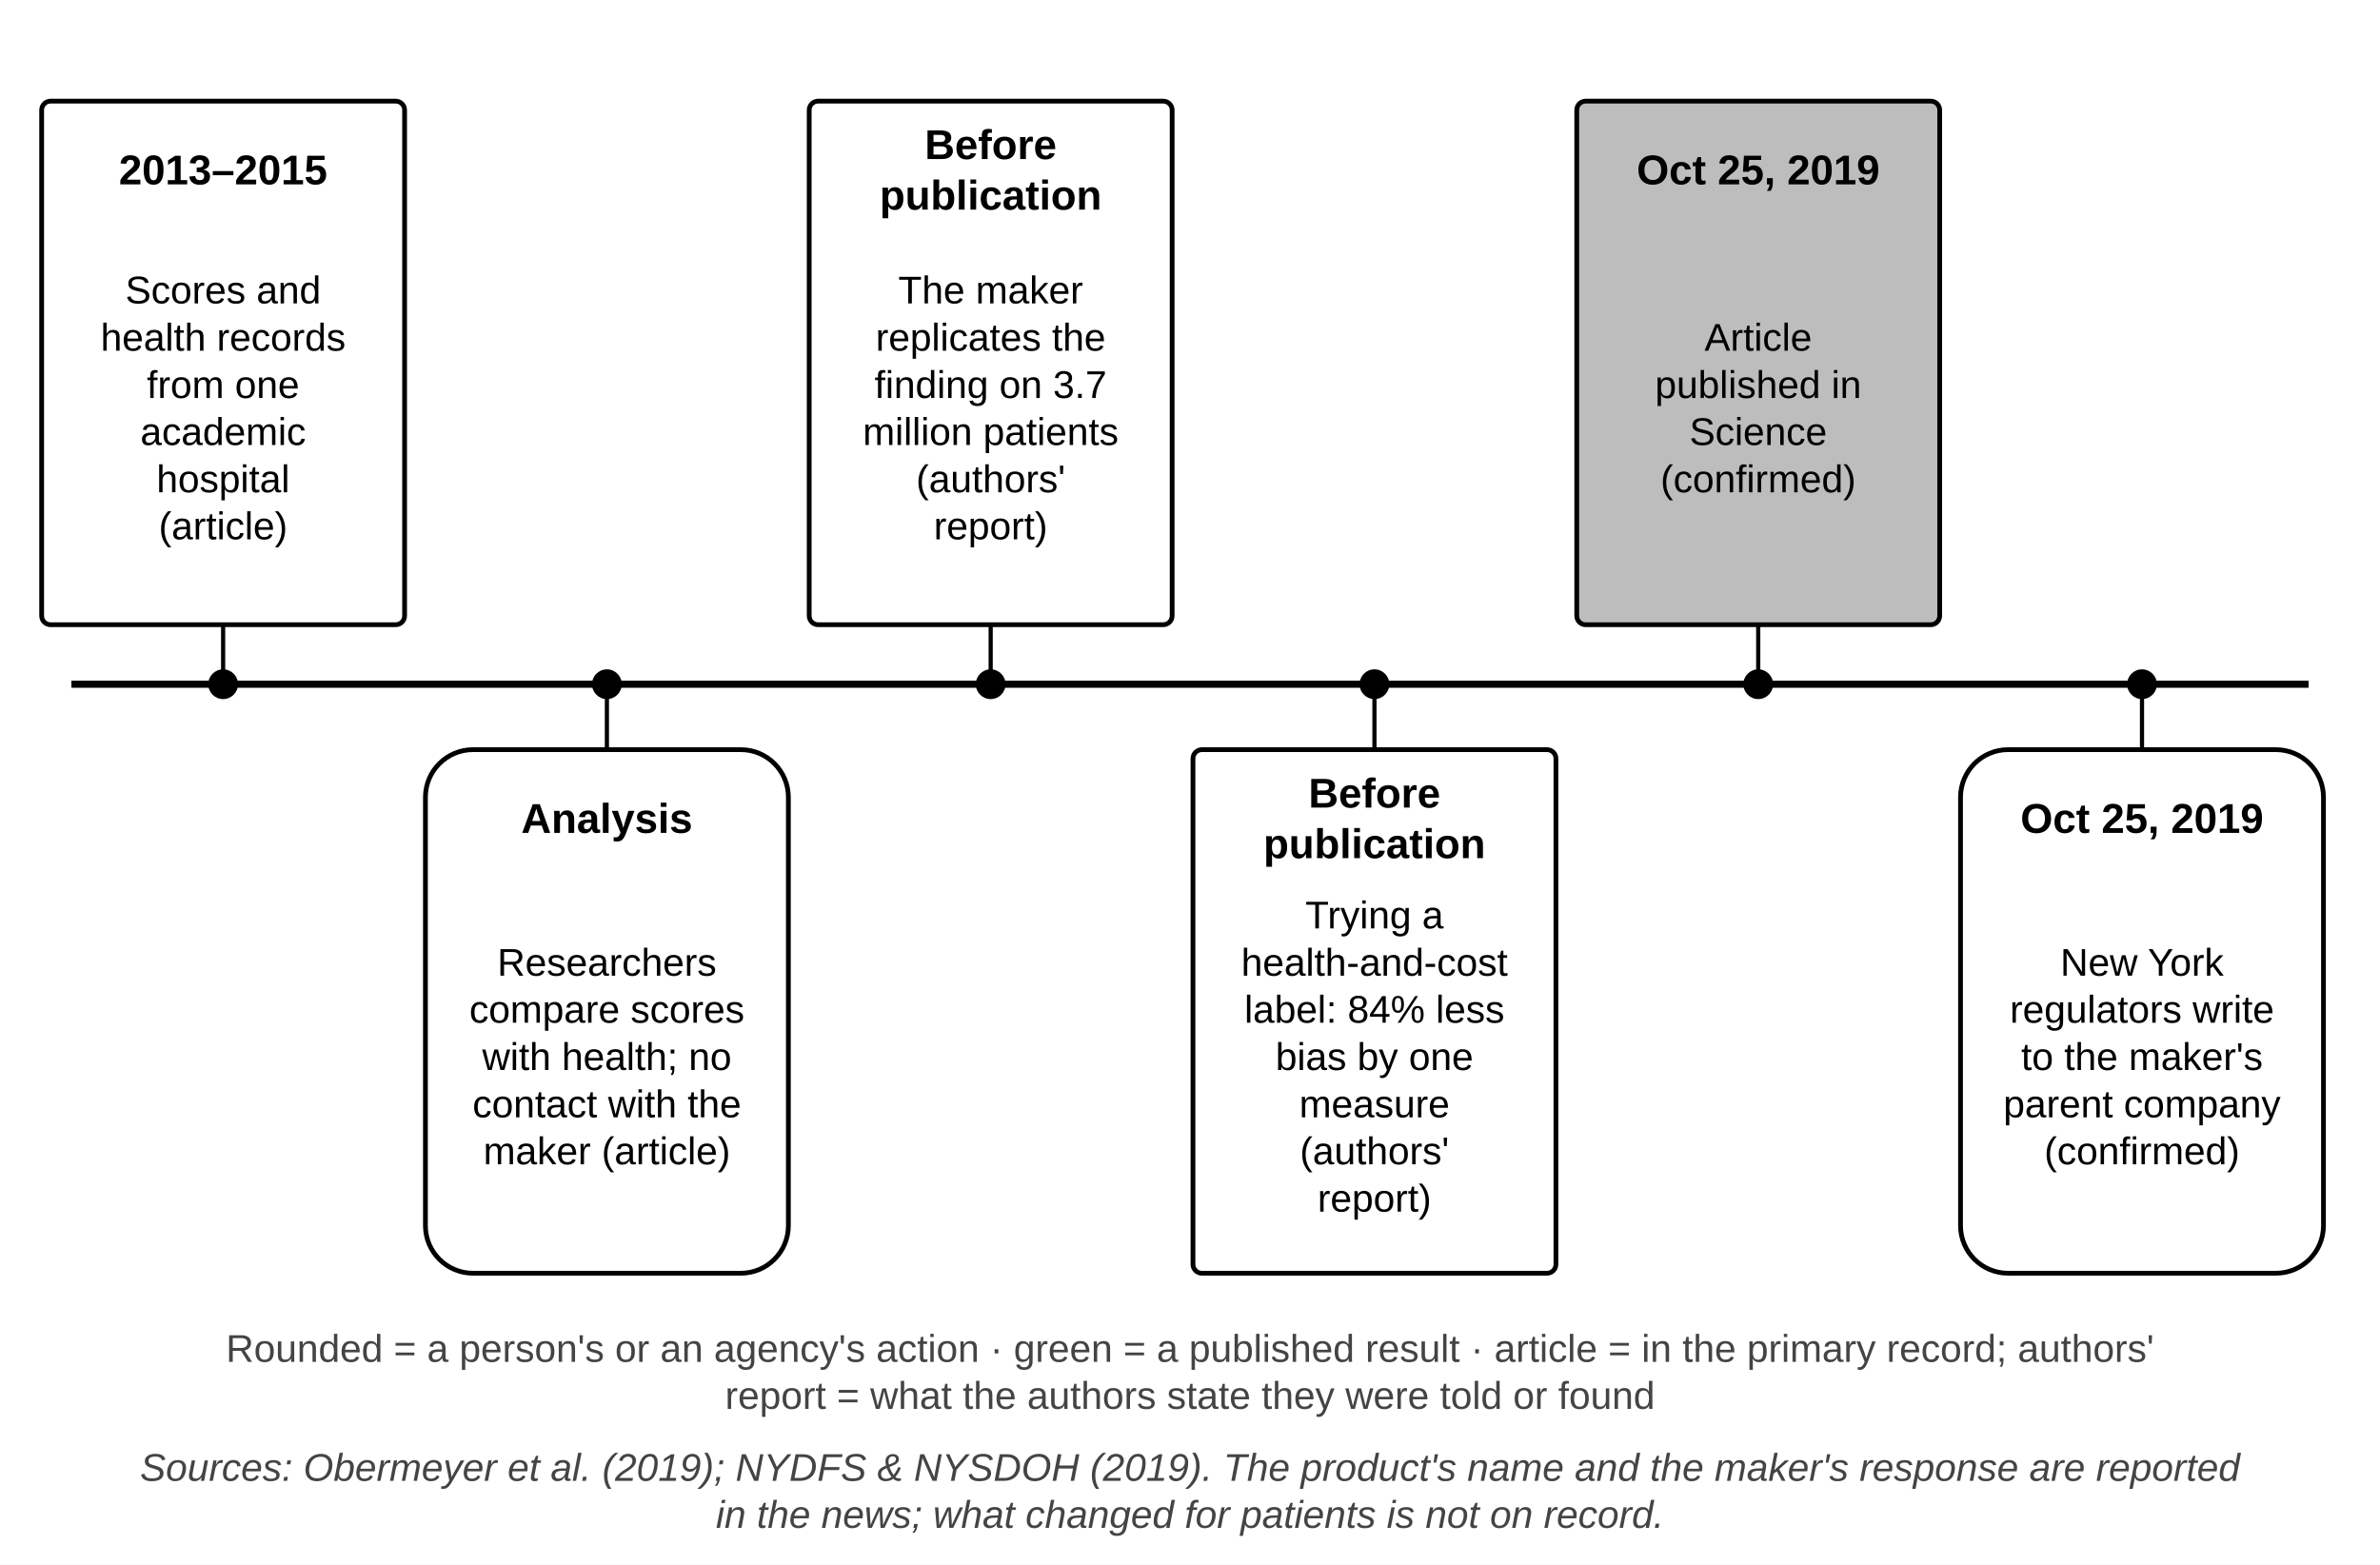
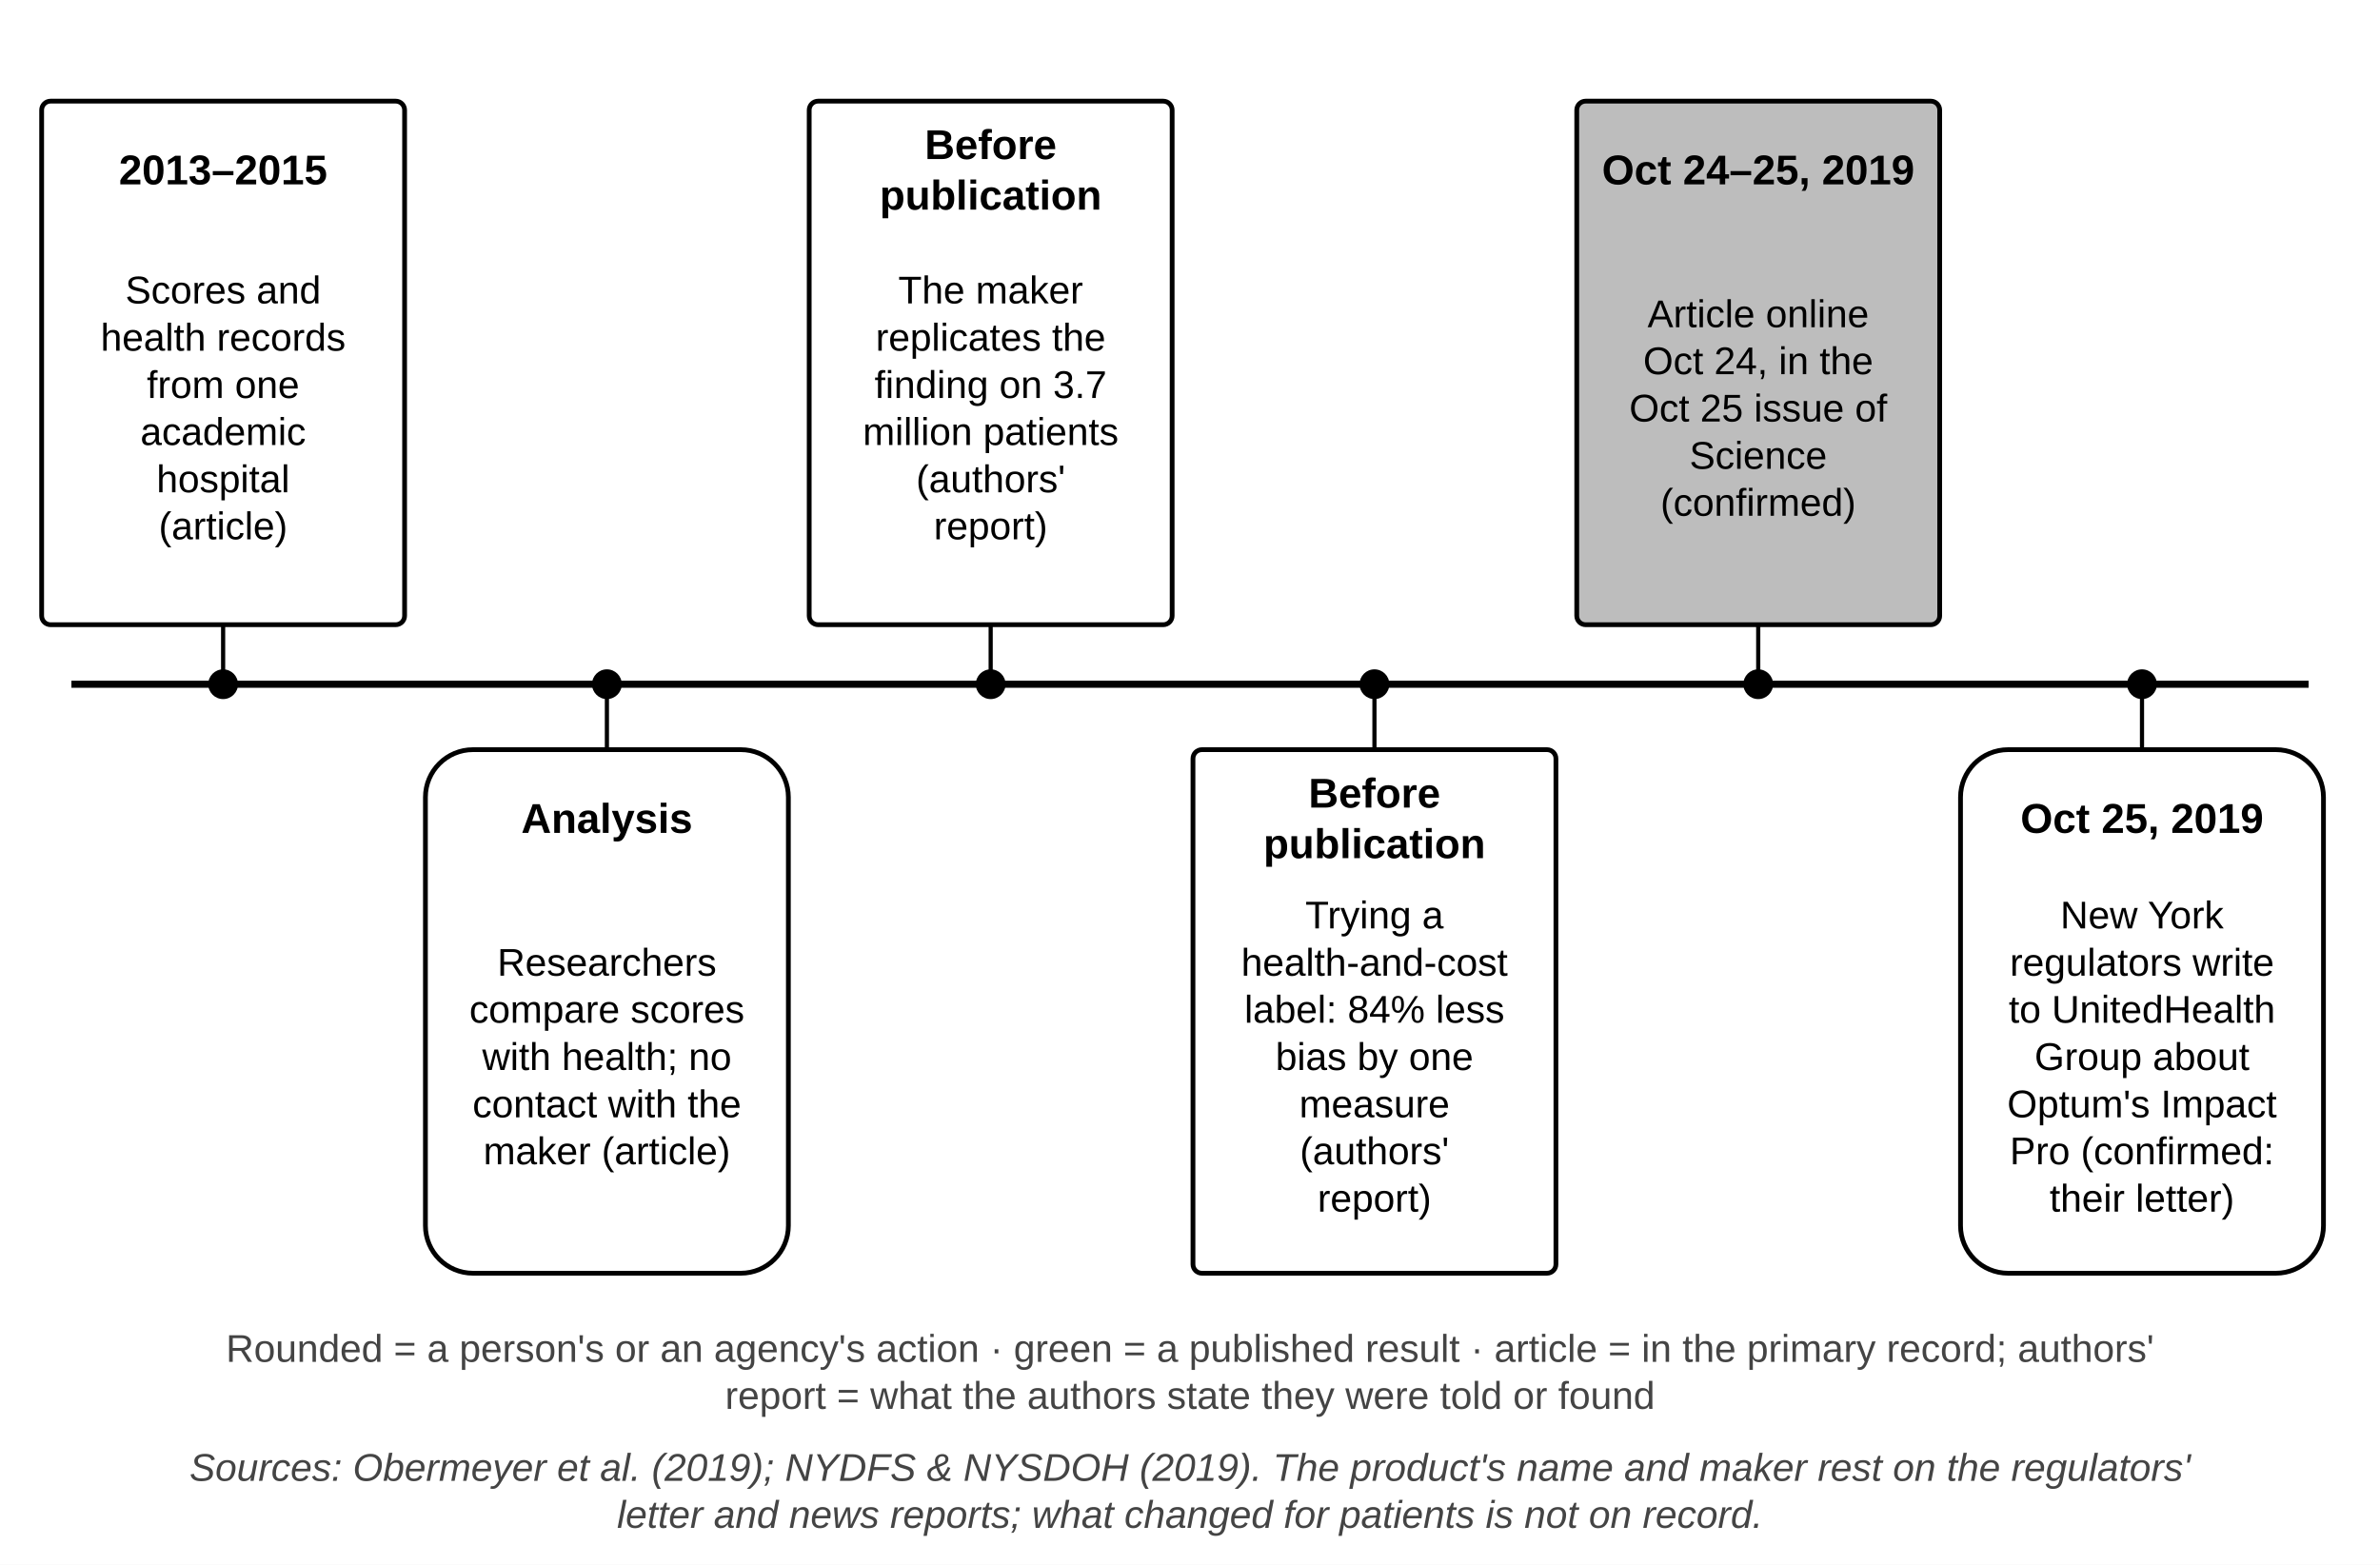
<svg xmlns="http://www.w3.org/2000/svg" viewBox="0 0 800 526" width="800" height="526" role="img" font-family="'Source Sans 3', 'Source Sans Pro', 'Helvetica Neue', Arial, sans-serif">
  <defs>
    <marker id="arrow-gray" viewBox="0 0 10 10" refX="9" refY="5" markerWidth="7" markerHeight="7" orient="auto-start-reverse">
      <path d="M0,0 L10,5 L0,10 z" fill="#000000" />
    </marker>
    <pattern id="hatch" patternUnits="userSpaceOnUse" width="8" height="8" patternTransform="rotate(45)">
      <rect width="8" height="8" fill="#FFFFFF" />
      <line x1="0" y1="0" x2="0" y2="8" stroke="#9A9A9A" stroke-width="1.3" />
    </pattern>
    <pattern id="dots" patternUnits="userSpaceOnUse" width="7" height="7">
      <rect width="7" height="7" fill="#FFFFFF" />
      <circle cx="3.5" cy="3.5" r="1.2" fill="#000" />
    </pattern>
  </defs>
  <rect width="800" height="526" fill="#FFFFFF" />
  <line x1="24" y1="230" x2="776" y2="230" stroke="#000000" stroke-width="2.4" />
  <rect x="14" y="34" width="122" height="176" rx="3" fill="#FFFFFF" stroke="#000000" stroke-width="1.6" />
  <text x="75.0" y="122.0" font-size="14" font-weight="600" text-anchor="middle" dominant-baseline="middle" fill="#000000" style="" />
  <text x="75.0" y="58.0" font-size="14" font-weight="700" text-anchor="middle" dominant-baseline="middle" fill="#000000" style="">2013–2015</text>
  <text x="75.0" y="98.3" font-size="13" font-weight="normal" text-anchor="middle" dominant-baseline="middle" fill="#000000" style="">Scores and</text>
  <text x="75.0" y="114.2" font-size="13" font-weight="normal" text-anchor="middle" dominant-baseline="middle" fill="#000000" style="">health records</text>
  <text x="75.0" y="130.1" font-size="13" font-weight="normal" text-anchor="middle" dominant-baseline="middle" fill="#000000" style="">from one</text>
  <text x="75.0" y="145.9" font-size="13" font-weight="normal" text-anchor="middle" dominant-baseline="middle" fill="#000000" style="">academic</text>
  <text x="75.0" y="161.8" font-size="13" font-weight="normal" text-anchor="middle" dominant-baseline="middle" fill="#000000" style="">hospital</text>
  <text x="75.0" y="177.6" font-size="13" font-weight="normal" text-anchor="middle" dominant-baseline="middle" fill="#000000" style="">(article)</text>
  <line x1="75" y1="210" x2="75" y2="230" stroke="#000000" stroke-width="1.4" />
  <circle cx="75" cy="230" r="5" fill="#000000" />
  <rect x="143" y="252" width="122" height="176" rx="16" fill="#FFFFFF" stroke="#000000" stroke-width="1.6" />
  <text x="204.0" y="340.0" font-size="14" font-weight="600" text-anchor="middle" dominant-baseline="middle" fill="#000000" style="" />
  <text x="204.0" y="276.0" font-size="14" font-weight="700" text-anchor="middle" dominant-baseline="middle" fill="#000000" style="">Analysis</text>
  <text x="204.0" y="324.3" font-size="13" font-weight="normal" text-anchor="middle" dominant-baseline="middle" fill="#000000" style="">Researchers</text>
  <text x="204.0" y="340.1" font-size="13" font-weight="normal" text-anchor="middle" dominant-baseline="middle" fill="#000000" style="">compare scores</text>
  <text x="204.0" y="356.0" font-size="13" font-weight="normal" text-anchor="middle" dominant-baseline="middle" fill="#000000" style="">with health; no</text>
  <text x="204.0" y="371.9" font-size="13" font-weight="normal" text-anchor="middle" dominant-baseline="middle" fill="#000000" style="">contact with the</text>
  <text x="204.0" y="387.7" font-size="13" font-weight="normal" text-anchor="middle" dominant-baseline="middle" fill="#000000" style="">maker (article)</text>
  <line x1="204" y1="252" x2="204" y2="230" stroke="#000000" stroke-width="1.4" />
  <circle cx="204" cy="230" r="5" fill="#000000" />
  <rect x="272" y="34" width="122" height="176" rx="3" fill="#FFFFFF" stroke="#000000" stroke-width="1.6" />
  <text x="333.0" y="122.0" font-size="14" font-weight="600" text-anchor="middle" dominant-baseline="middle" fill="#000000" style="" />
  <text x="333.0" y="49.5" font-size="14" font-weight="700" text-anchor="middle" dominant-baseline="middle" fill="#000000" style="">Before</text>
  <text x="333.0" y="66.5" font-size="14" font-weight="700" text-anchor="middle" dominant-baseline="middle" fill="#000000" style="">publication</text>
  <text x="333.0" y="98.3" font-size="13" font-weight="normal" text-anchor="middle" dominant-baseline="middle" fill="#000000" style="">The maker</text>
  <text x="333.0" y="114.2" font-size="13" font-weight="normal" text-anchor="middle" dominant-baseline="middle" fill="#000000" style="">replicates the</text>
  <text x="333.0" y="130.1" font-size="13" font-weight="normal" text-anchor="middle" dominant-baseline="middle" fill="#000000" style="">finding on 3.7</text>
  <text x="333.0" y="145.9" font-size="13" font-weight="normal" text-anchor="middle" dominant-baseline="middle" fill="#000000" style="">million patients</text>
  <text x="333.0" y="161.8" font-size="13" font-weight="normal" text-anchor="middle" dominant-baseline="middle" fill="#000000" style="">(authors'</text>
  <text x="333.0" y="177.6" font-size="13" font-weight="normal" text-anchor="middle" dominant-baseline="middle" fill="#000000" style="">report)</text>
  <line x1="333" y1="210" x2="333" y2="230" stroke="#000000" stroke-width="1.4" />
  <circle cx="333" cy="230" r="5" fill="#000000" />
  <rect x="401" y="252" width="122" height="176" rx="3" fill="#FFFFFF" stroke="#000000" stroke-width="1.6" />
  <text x="462.0" y="340.0" font-size="14" font-weight="600" text-anchor="middle" dominant-baseline="middle" fill="#000000" style="" />
  <text x="462.0" y="267.5" font-size="14" font-weight="700" text-anchor="middle" dominant-baseline="middle" fill="#000000" style="">Before</text>
  <text x="462.0" y="284.5" font-size="14" font-weight="700" text-anchor="middle" dominant-baseline="middle" fill="#000000" style="">publication</text>
  <text x="462.0" y="308.4" font-size="13" font-weight="normal" text-anchor="middle" dominant-baseline="middle" fill="#000000" style="">Trying a</text>
  <text x="462.0" y="324.3" font-size="13" font-weight="normal" text-anchor="middle" dominant-baseline="middle" fill="#000000" style="">health-and-cost</text>
  <text x="462.0" y="340.1" font-size="13" font-weight="normal" text-anchor="middle" dominant-baseline="middle" fill="#000000" style="">label: 84% less</text>
  <text x="462.0" y="356.0" font-size="13" font-weight="normal" text-anchor="middle" dominant-baseline="middle" fill="#000000" style="">bias by one</text>
  <text x="462.0" y="371.9" font-size="13" font-weight="normal" text-anchor="middle" dominant-baseline="middle" fill="#000000" style="">measure</text>
  <text x="462.0" y="387.7" font-size="13" font-weight="normal" text-anchor="middle" dominant-baseline="middle" fill="#000000" style="">(authors'</text>
  <text x="462.0" y="403.6" font-size="13" font-weight="normal" text-anchor="middle" dominant-baseline="middle" fill="#000000" style="">report)</text>
  <line x1="462" y1="252" x2="462" y2="230" stroke="#000000" stroke-width="1.4" />
  <circle cx="462" cy="230" r="5" fill="#000000" />
  <rect x="530" y="34" width="122" height="176" rx="3" fill="#BDBDBD" stroke="#000000" stroke-width="1.6" />
  <text x="591.0" y="122.0" font-size="14" font-weight="600" text-anchor="middle" dominant-baseline="middle" fill="#000000" style="" />
-   <text x="591.0" y="58.0" font-size="14" font-weight="700" text-anchor="middle" dominant-baseline="middle" fill="#000000" style="">Oct 25, 2019</text>
-   <text x="591.0" y="114.2" font-size="13" font-weight="normal" text-anchor="middle" dominant-baseline="middle" fill="#000000" style="">Article</text>
-   <text x="591.0" y="130.1" font-size="13" font-weight="normal" text-anchor="middle" dominant-baseline="middle" fill="#000000" style="">published in</text>
-   <text x="591.0" y="145.9" font-size="13" font-weight="normal" text-anchor="middle" dominant-baseline="middle" fill="#000000" style="">Science</text>
-   <text x="591.0" y="161.8" font-size="13" font-weight="normal" text-anchor="middle" dominant-baseline="middle" fill="#000000" style="">(confirmed)</text>
+   <text x="591.0" y="58.0" font-size="14" font-weight="700" text-anchor="middle" dominant-baseline="middle" fill="#000000" style="">Oct 24–25, 2019</text>
+   <text x="591.0" y="106.3" font-size="13" font-weight="normal" text-anchor="middle" dominant-baseline="middle" fill="#000000" style="">Article online</text>
+   <text x="591.0" y="122.1" font-size="13" font-weight="normal" text-anchor="middle" dominant-baseline="middle" fill="#000000" style="">Oct 24, in the</text>
+   <text x="591.0" y="138.0" font-size="13" font-weight="normal" text-anchor="middle" dominant-baseline="middle" fill="#000000" style="">Oct 25 issue of</text>
+   <text x="591.0" y="153.9" font-size="13" font-weight="normal" text-anchor="middle" dominant-baseline="middle" fill="#000000" style="">Science</text>
+   <text x="591.0" y="169.7" font-size="13" font-weight="normal" text-anchor="middle" dominant-baseline="middle" fill="#000000" style="">(confirmed)</text>
  <line x1="591" y1="210" x2="591" y2="230" stroke="#000000" stroke-width="1.4" />
  <circle cx="591" cy="230" r="5" fill="#000000" />
  <rect x="659" y="252" width="122" height="176" rx="16" fill="#FFFFFF" stroke="#000000" stroke-width="1.6" />
  <text x="720.0" y="340.0" font-size="14" font-weight="600" text-anchor="middle" dominant-baseline="middle" fill="#000000" style="" />
  <text x="720.0" y="276.0" font-size="14" font-weight="700" text-anchor="middle" dominant-baseline="middle" fill="#000000" style="">Oct 25, 2019</text>
-   <text x="720.0" y="324.3" font-size="13" font-weight="normal" text-anchor="middle" dominant-baseline="middle" fill="#000000" style="">New York</text>
-   <text x="720.0" y="340.1" font-size="13" font-weight="normal" text-anchor="middle" dominant-baseline="middle" fill="#000000" style="">regulators write</text>
-   <text x="720.0" y="356.0" font-size="13" font-weight="normal" text-anchor="middle" dominant-baseline="middle" fill="#000000" style="">to the maker's</text>
-   <text x="720.0" y="371.9" font-size="13" font-weight="normal" text-anchor="middle" dominant-baseline="middle" fill="#000000" style="">parent company</text>
-   <text x="720.0" y="387.7" font-size="13" font-weight="normal" text-anchor="middle" dominant-baseline="middle" fill="#000000" style="">(confirmed)</text>
+   <text x="720.0" y="308.4" font-size="13" font-weight="normal" text-anchor="middle" dominant-baseline="middle" fill="#000000" style="">New York</text>
+   <text x="720.0" y="324.3" font-size="13" font-weight="normal" text-anchor="middle" dominant-baseline="middle" fill="#000000" style="">regulators write</text>
+   <text x="720.0" y="340.1" font-size="13" font-weight="normal" text-anchor="middle" dominant-baseline="middle" fill="#000000" style="">to UnitedHealth</text>
+   <text x="720.0" y="356.0" font-size="13" font-weight="normal" text-anchor="middle" dominant-baseline="middle" fill="#000000" style="">Group about</text>
+   <text x="720.0" y="371.9" font-size="13" font-weight="normal" text-anchor="middle" dominant-baseline="middle" fill="#000000" style="">Optum's Impact</text>
+   <text x="720.0" y="387.7" font-size="13" font-weight="normal" text-anchor="middle" dominant-baseline="middle" fill="#000000" style="">Pro (confirmed:</text>
+   <text x="720.0" y="403.6" font-size="13" font-weight="normal" text-anchor="middle" dominant-baseline="middle" fill="#000000" style="">their letter)</text>
  <line x1="720" y1="252" x2="720" y2="230" stroke="#000000" stroke-width="1.4" />
  <circle cx="720" cy="230" r="5" fill="#000000" />
  <text x="400.0" y="454.1" font-size="13" font-weight="normal" text-anchor="middle" dominant-baseline="middle" fill="#444444" style="">Rounded = a person's or an agency's action · green = a published result · article = in the primary record; authors'</text>
  <text x="400.0" y="469.9" font-size="13" font-weight="normal" text-anchor="middle" dominant-baseline="middle" fill="#444444" style="">report = what the authors state they were told or found</text>
-   <text x="400.0" y="494.1" font-size="13" font-weight="normal" text-anchor="middle" dominant-baseline="middle" fill="#444444" style="font-style:italic;">Sources: Obermeyer et al. (2019); NYDFS &amp; NYSDOH (2019). The product's name and the maker's response are reported</text>
-   <text x="400.0" y="509.9" font-size="13" font-weight="normal" text-anchor="middle" dominant-baseline="middle" fill="#444444" style="font-style:italic;">in the news; what changed for patients is not on record.</text>
+   <text x="400.0" y="494.1" font-size="13" font-weight="normal" text-anchor="middle" dominant-baseline="middle" fill="#444444" style="font-style:italic;">Sources: Obermeyer et al. (2019); NYDFS &amp; NYSDOH (2019). The product's name and maker rest on the regulators'</text>
+   <text x="400.0" y="509.9" font-size="13" font-weight="normal" text-anchor="middle" dominant-baseline="middle" fill="#444444" style="font-style:italic;">letter and news reports; what changed for patients is not on record.</text>
</svg>
